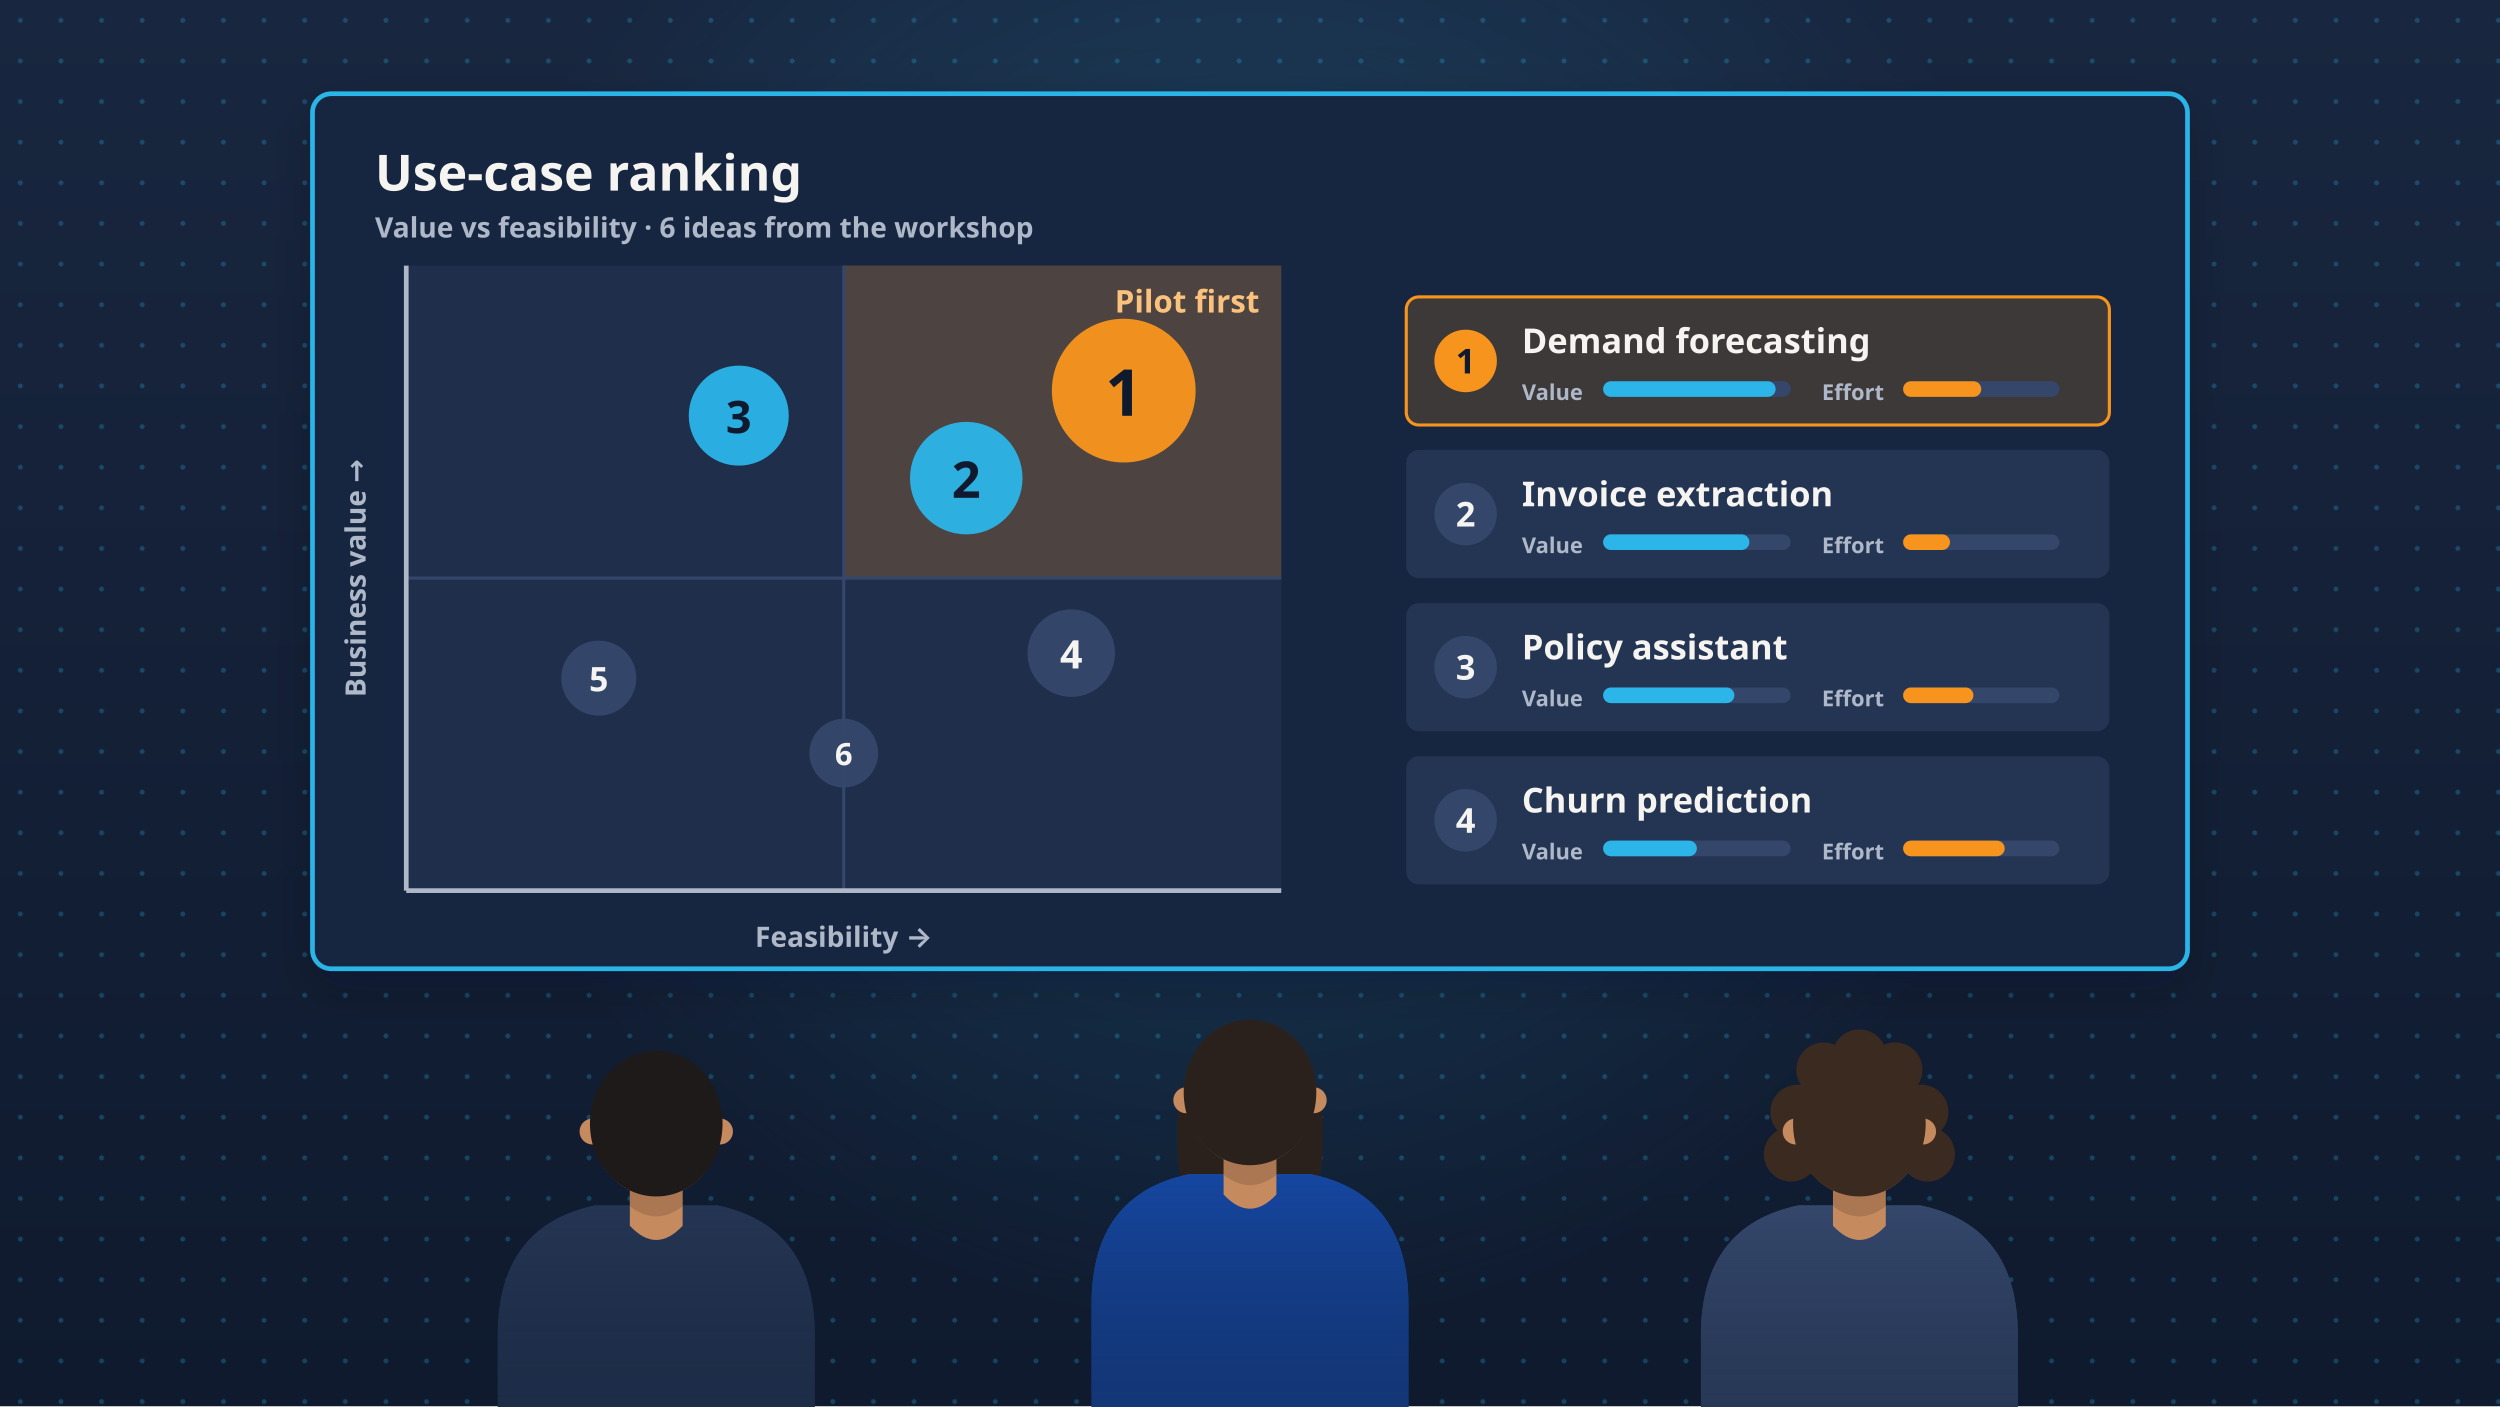
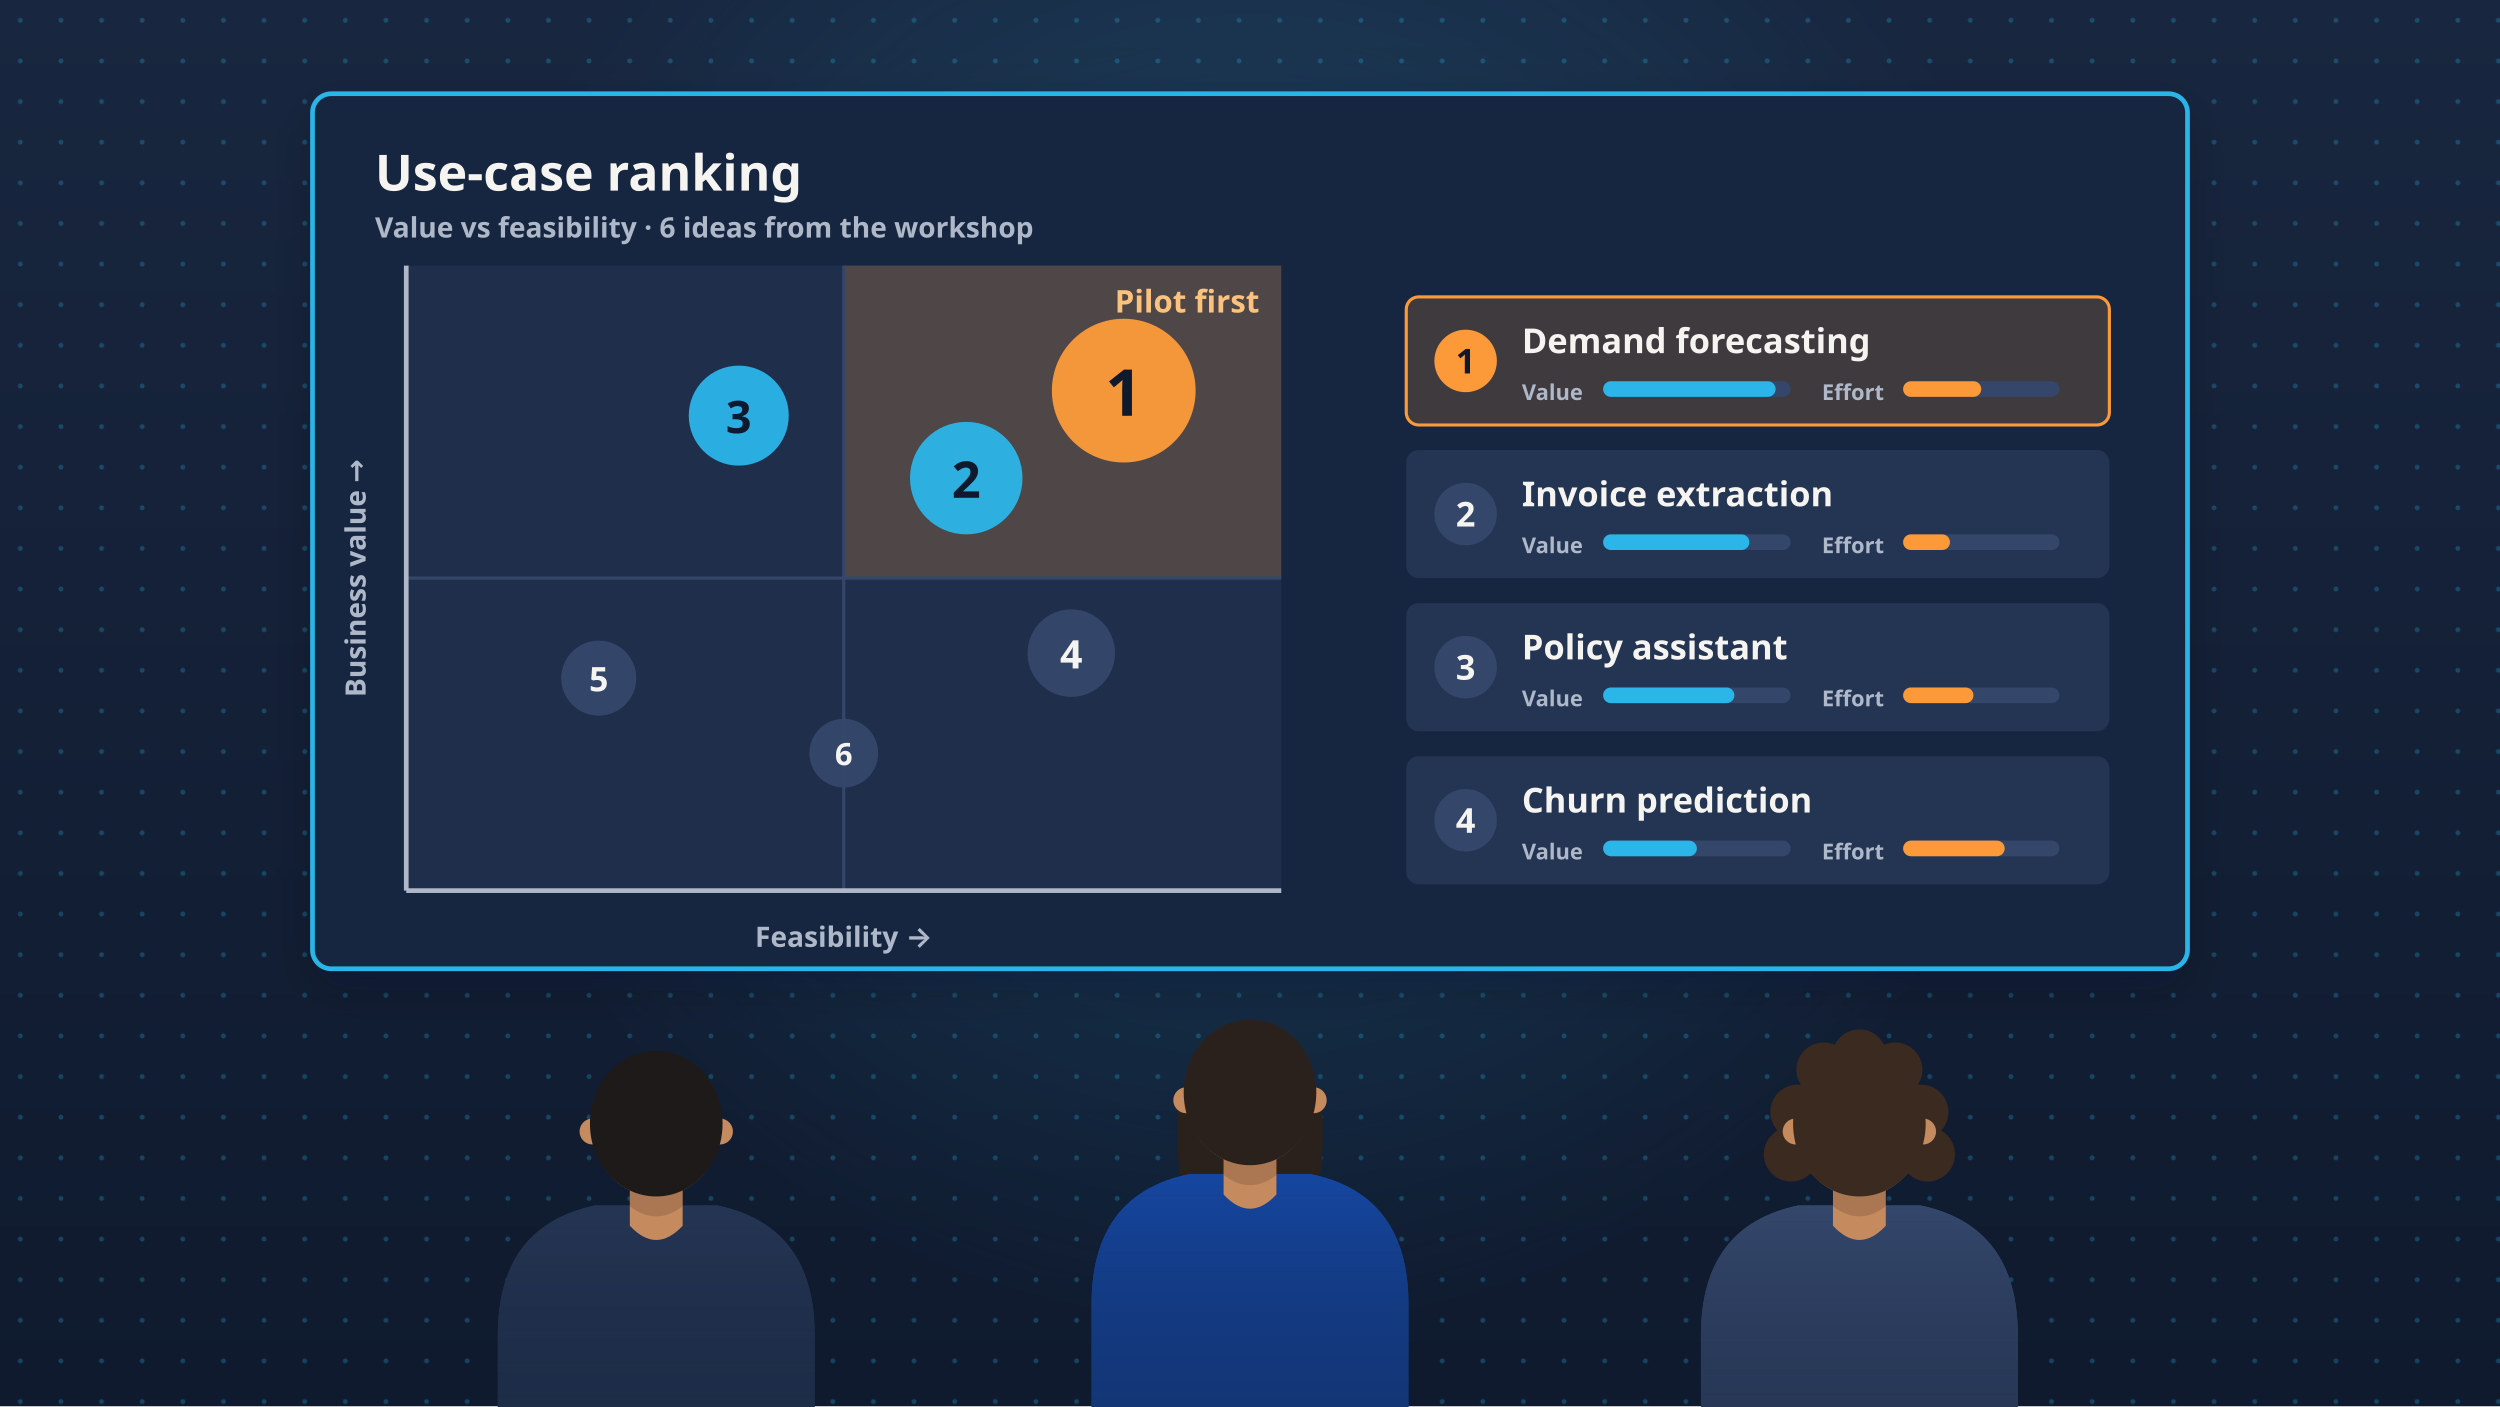
<svg xmlns="http://www.w3.org/2000/svg" viewBox="0 0 1600 900" width="1600" height="900">
  <defs>
    <filter id="sh" x="-15%" y="-15%" width="130%" height="140%">
      <feDropShadow dx="0" dy="12" stdDeviation="14" flood-color="#0f1a2e" flood-opacity="0.2" />
    </filter>
    <filter id="sh2" x="-15%" y="-15%" width="130%" height="140%">
      <feDropShadow dx="0" dy="5" stdDeviation="6" flood-color="#0f1a2e" flood-opacity="0.18" />
    </filter>
    <filter id="glow" x="-50%" y="-50%" width="200%" height="200%">
      <feGaussianBlur stdDeviation="10" />
    </filter>
-     <linearGradient id="g106" x1="0" y1="0" x2="0" y2="1">
+     <linearGradient id="g110" x1="0" y1="0" x2="0" y2="1">
      <stop offset="0" stop-color="#18263f" />
      <stop offset="1" stop-color="#0f1a2e" />
    </linearGradient>
-     <pattern id="p107" width="26" height="26" patternUnits="userSpaceOnUse">
+     <pattern id="p111" width="26" height="26" patternUnits="userSpaceOnUse">
      <circle cx="13" cy="13" r="1.6" fill="rgba(43,181,232,0.26)" />
    </pattern>
-     <radialGradient id="r108" cx="0.5" cy="0.5" r="0.5">
+     <radialGradient id="r112" cx="0.5" cy="0.5" r="0.5">
      <stop offset="0" stop-color="rgba(43,181,232,0.22)" />
      <stop offset="1" stop-color="rgba(43,181,232,0)" />
    </radialGradient>
-     <linearGradient id="g109" x1="0" y1="0" x2="0" y2="1">
+     <linearGradient id="g113" x1="0" y1="0" x2="0" y2="1">
      <stop offset="0" stop-color="#243553" />
      <stop offset="1" stop-color="#243553" />
    </linearGradient>
-     <linearGradient id="g110" x1="0" y1="0" x2="0" y2="1">
+     <linearGradient id="g114" x1="0" y1="0" x2="0" y2="1">
      <stop offset="0" stop-color="#243553" />
      <stop offset="1" stop-color="#0f1a2e" stop-opacity="0.35" />
    </linearGradient>
-     <linearGradient id="g111" x1="0" y1="0" x2="0" y2="1">
+     <linearGradient id="g115" x1="0" y1="0" x2="0" y2="1">
      <stop offset="0" stop-color="#c68a5f" />
      <stop offset="1" stop-color="#c68a5f" />
    </linearGradient>
-     <linearGradient id="g112" x1="0" y1="0" x2="0" y2="1">
+     <linearGradient id="g116" x1="0" y1="0" x2="0" y2="1">
      <stop offset="0" stop-color="#1546a0" />
      <stop offset="1" stop-color="#1546a0" />
    </linearGradient>
-     <linearGradient id="g113" x1="0" y1="0" x2="0" y2="1">
+     <linearGradient id="g117" x1="0" y1="0" x2="0" y2="1">
      <stop offset="0" stop-color="#1546a0" />
      <stop offset="1" stop-color="#0f1a2e" stop-opacity="0.35" />
    </linearGradient>
-     <linearGradient id="g114" x1="0" y1="0" x2="0" y2="1">
+     <linearGradient id="g118" x1="0" y1="0" x2="0" y2="1">
      <stop offset="0" stop-color="#c68a5f" />
      <stop offset="1" stop-color="#c68a5f" />
    </linearGradient>
-     <linearGradient id="g115" x1="0" y1="0" x2="0" y2="1">
+     <linearGradient id="g119" x1="0" y1="0" x2="0" y2="1">
      <stop offset="0" stop-color="#34476b" />
      <stop offset="1" stop-color="#34476b" />
    </linearGradient>
-     <linearGradient id="g116" x1="0" y1="0" x2="0" y2="1">
+     <linearGradient id="g120" x1="0" y1="0" x2="0" y2="1">
      <stop offset="0" stop-color="#34476b" />
      <stop offset="1" stop-color="#0f1a2e" stop-opacity="0.35" />
    </linearGradient>
-     <linearGradient id="g117" x1="0" y1="0" x2="0" y2="1">
+     <linearGradient id="g121" x1="0" y1="0" x2="0" y2="1">
      <stop offset="0" stop-color="#c68a5f" />
      <stop offset="1" stop-color="#c68a5f" />
    </linearGradient>
  </defs>
-   <rect width="1600" height="900" fill="url(#g106)" />
-   <rect x="0" y="0" width="1600" height="900" fill="url(#p107)" />
-   <circle cx="800" cy="330" r="520" fill="url(#r108)" />
+   <rect width="1600" height="900" fill="url(#g110)" />
+   <rect x="0" y="0" width="1600" height="900" fill="url(#p111)" />
+   <circle cx="800" cy="330" r="520" fill="url(#r112)" />
  <g filter="url(#sh)">
    <rect x="200" y="60" width="1200" height="560" rx="12" fill="#18263f" stroke="#2bb5e8" stroke-width="3" />
  </g>
  <text x="240" y="122" fill="#f5f4f1" font-size="32" font-weight="800" font-family="Archivo, 'Segoe UI', system-ui, -apple-system, sans-serif">Use-case ranking</text>
  <text x="240" y="152" fill="#aeb8c8" font-size="18" font-weight="600" font-family="Archivo, 'Segoe UI', system-ui, -apple-system, sans-serif">Value vs feasibility · 6 ideas from the workshop</text>
  <rect x="260" y="170" width="560" height="400" fill="#243553" opacity="0.55" />
-   <rect x="540" y="170" width="280" height="200" fill="rgba(247,148,29,0.22)" />
+   <rect x="540" y="170" width="280" height="200" fill="rgba(252,154,58,0.22)" />
  <line x1="540" y1="170" x2="540" y2="570" stroke="#34476b" stroke-width="2" />
  <line x1="260" y1="370" x2="820" y2="370" stroke="#34476b" stroke-width="2" />
  <line x1="260" y1="170" x2="260" y2="570" stroke="#aeb8c8" stroke-width="3" />
  <line x1="260" y1="570" x2="820" y2="570" stroke="#aeb8c8" stroke-width="3" />
  <text x="540" y="606" fill="#aeb8c8" font-size="18" font-weight="700" font-family="Archivo, 'Segoe UI', system-ui, -apple-system, sans-serif" text-anchor="middle">Feasibility  →</text>
  <text transform="translate(234 370) rotate(-90)" text-anchor="middle" fill="#aeb8c8" font-size="18" font-weight="700" font-family="Archivo, 'Segoe UI', system-ui, sans-serif">Business value  →</text>
  <text x="806" y="200" fill="#fbc27d" font-size="20" font-weight="800" font-family="Archivo, 'Segoe UI', system-ui, -apple-system, sans-serif" text-anchor="end">Pilot first</text>
-   <circle cx="719.2" cy="250" r="46" fill="#f7941d" opacity="0.95" />
+   <circle cx="719.2" cy="250" r="46" fill="#fc9a3a" opacity="0.95" />
  <text x="719.2" y="266.1" fill="#0f1a2e" font-size="41.4" font-weight="800" font-family="Archivo, 'Segoe UI', system-ui, -apple-system, sans-serif" text-anchor="middle">1</text>
  <circle cx="618.4" cy="306" r="36" fill="#2bb5e8" opacity="0.95" />
  <text x="618.4" y="318.6" fill="#0f1a2e" font-size="32.4" font-weight="800" font-family="Archivo, 'Segoe UI', system-ui, -apple-system, sans-serif" text-anchor="middle">2</text>
  <circle cx="472.8" cy="266" r="32" fill="#2bb5e8" opacity="0.95" />
  <text x="472.8" y="277.2" fill="#0f1a2e" font-size="28.8" font-weight="800" font-family="Archivo, 'Segoe UI', system-ui, -apple-system, sans-serif" text-anchor="middle">3</text>
  <circle cx="685.6" cy="418" r="28" fill="#34476b" opacity="0.95" />
  <text x="685.6" y="427.8" fill="#f5f4f1" font-size="25.2" font-weight="800" font-family="Archivo, 'Segoe UI', system-ui, -apple-system, sans-serif" text-anchor="middle">4</text>
  <circle cx="383.2" cy="434" r="24" fill="#34476b" opacity="0.95" />
  <text x="383.2" y="442.4" fill="#f5f4f1" font-size="21.6" font-weight="800" font-family="Archivo, 'Segoe UI', system-ui, -apple-system, sans-serif" text-anchor="middle">5</text>
  <circle cx="540" cy="482" r="22" fill="#34476b" opacity="0.95" />
  <text x="540" y="489.7" fill="#f5f4f1" font-size="19.8" font-weight="800" font-family="Archivo, 'Segoe UI', system-ui, -apple-system, sans-serif" text-anchor="middle">6</text>
-   <rect x="900" y="190" width="450" height="82" rx="8" fill="rgba(247,148,29,0.18)" stroke="#f7941d" stroke-width="2" />
-   <circle cx="938" cy="231" r="20" fill="#f7941d" />
+   <rect x="900" y="190" width="450" height="82" rx="8" fill="rgba(252,154,58,0.18)" stroke="#fc9a3a" stroke-width="2" />
+   <circle cx="938" cy="231" r="20" fill="#fc9a3a" />
  <text x="938" y="239" fill="#0f1a2e" font-size="22" font-weight="800" font-family="Archivo, 'Segoe UI', system-ui, -apple-system, sans-serif" text-anchor="middle">1</text>
  <text x="974" y="226" fill="#f5f4f1" font-size="22" font-weight="700" font-family="Archivo, 'Segoe UI', system-ui, -apple-system, sans-serif">Demand forecasting</text>
  <text x="974" y="256" fill="#aeb8c8" font-size="14" font-weight="700" font-family="Archivo, 'Segoe UI', system-ui, -apple-system, sans-serif">Value</text>
  <rect x="1026" y="244" width="120" height="10" rx="5" fill="#34476b" />
  <rect x="1026" y="244" width="110.4" height="10" rx="5" fill="#2bb5e8" />
  <text x="1166" y="256" fill="#aeb8c8" font-size="14" font-weight="700" font-family="Archivo, 'Segoe UI', system-ui, -apple-system, sans-serif">Effort</text>
  <rect x="1218" y="244" width="100" height="10" rx="5" fill="#34476b" />
-   <rect x="1218" y="244" width="50" height="10" rx="5" fill="#f7941d" />
+   <rect x="1218" y="244" width="50" height="10" rx="5" fill="#fc9a3a" />
  <rect x="900" y="288" width="450" height="82" rx="8" fill="#243553" />
  <circle cx="938" cy="329" r="20" fill="#34476b" />
  <text x="938" y="337" fill="#f5f4f1" font-size="22" font-weight="800" font-family="Archivo, 'Segoe UI', system-ui, -apple-system, sans-serif" text-anchor="middle">2</text>
  <text x="974" y="324" fill="#f5f4f1" font-size="22" font-weight="700" font-family="Archivo, 'Segoe UI', system-ui, -apple-system, sans-serif">Invoice extraction</text>
  <text x="974" y="354" fill="#aeb8c8" font-size="14" font-weight="700" font-family="Archivo, 'Segoe UI', system-ui, -apple-system, sans-serif">Value</text>
  <rect x="1026" y="342" width="120" height="10" rx="5" fill="#34476b" />
  <rect x="1026" y="342" width="93.6" height="10" rx="5" fill="#2bb5e8" />
  <text x="1166" y="354" fill="#aeb8c8" font-size="14" font-weight="700" font-family="Archivo, 'Segoe UI', system-ui, -apple-system, sans-serif">Effort</text>
  <rect x="1218" y="342" width="100" height="10" rx="5" fill="#34476b" />
-   <rect x="1218" y="342" width="30" height="10" rx="5" fill="#f7941d" />
+   <rect x="1218" y="342" width="30" height="10" rx="5" fill="#fc9a3a" />
  <rect x="900" y="386" width="450" height="82" rx="8" fill="#243553" />
  <circle cx="938" cy="427" r="20" fill="#34476b" />
  <text x="938" y="435" fill="#f5f4f1" font-size="22" font-weight="800" font-family="Archivo, 'Segoe UI', system-ui, -apple-system, sans-serif" text-anchor="middle">3</text>
  <text x="974" y="422" fill="#f5f4f1" font-size="22" font-weight="700" font-family="Archivo, 'Segoe UI', system-ui, -apple-system, sans-serif">Policy assistant</text>
  <text x="974" y="452" fill="#aeb8c8" font-size="14" font-weight="700" font-family="Archivo, 'Segoe UI', system-ui, -apple-system, sans-serif">Value</text>
  <rect x="1026" y="440" width="120" height="10" rx="5" fill="#34476b" />
  <rect x="1026" y="440" width="84" height="10" rx="5" fill="#2bb5e8" />
  <text x="1166" y="452" fill="#aeb8c8" font-size="14" font-weight="700" font-family="Archivo, 'Segoe UI', system-ui, -apple-system, sans-serif">Effort</text>
  <rect x="1218" y="440" width="100" height="10" rx="5" fill="#34476b" />
-   <rect x="1218" y="440" width="45" height="10" rx="5" fill="#f7941d" />
+   <rect x="1218" y="440" width="45" height="10" rx="5" fill="#fc9a3a" />
  <rect x="900" y="484" width="450" height="82" rx="8" fill="#243553" />
  <circle cx="938" cy="525" r="20" fill="#34476b" />
  <text x="938" y="533" fill="#f5f4f1" font-size="22" font-weight="800" font-family="Archivo, 'Segoe UI', system-ui, -apple-system, sans-serif" text-anchor="middle">4</text>
  <text x="974" y="520" fill="#f5f4f1" font-size="22" font-weight="700" font-family="Archivo, 'Segoe UI', system-ui, -apple-system, sans-serif">Churn prediction</text>
  <text x="974" y="550" fill="#aeb8c8" font-size="14" font-weight="700" font-family="Archivo, 'Segoe UI', system-ui, -apple-system, sans-serif">Value</text>
  <rect x="1026" y="538" width="120" height="10" rx="5" fill="#34476b" />
  <rect x="1026" y="538" width="60" height="10" rx="5" fill="#2bb5e8" />
  <text x="1166" y="550" fill="#aeb8c8" font-size="14" font-weight="700" font-family="Archivo, 'Segoe UI', system-ui, -apple-system, sans-serif">Effort</text>
  <rect x="1218" y="538" width="100" height="10" rx="5" fill="#34476b" />
-   <rect x="1218" y="538" width="65" height="10" rx="5" fill="#f7941d" />
-   <path d="M318.6,1021.08 V854.68 Q318.6,784.48 381,771.48 L459,771.48 Q521.4,784.48 521.4,854.68 V1021.08 Z" fill="url(#g109)" />
-   <path d="M318.6,1021.08 V854.68 Q318.6,784.48 381,771.48 L459,771.48 Q521.4,784.48 521.4,854.68 V1021.08 Z" fill="url(#g110)" />
+   <rect x="1218" y="538" width="65" height="10" rx="5" fill="#fc9a3a" />
+   <path d="M318.6,1021.08 V854.68 Q318.6,784.48 381,771.48 L459,771.48 Q521.4,784.48 521.4,854.68 V1021.08 Z" fill="url(#g113)" />
+   <path d="M318.6,1021.08 V854.68 Q318.6,784.48 381,771.48 L459,771.48 Q521.4,784.48 521.4,854.68 V1021.08 Z" fill="url(#g114)" />
  <path d="M403.1,744.96 h33.8 v39.52 q-16.9,18.2 -33.8,0 Z" fill="#c68a5f" />
  <path d="M403.1,757.44 h33.8 v14.56 q-16.9,13 -33.8,0 Z" fill="rgba(0,0,0,0.14)" />
  <circle cx="379.232" cy="724.16" r="8.32" fill="#c68a5f" />
  <circle cx="460.768" cy="724.16" r="8.32" fill="#c68a5f" />
-   <ellipse cx="420" cy="720" rx="41.6" ry="45.76" fill="url(#g111)" />
+   <ellipse cx="420" cy="720" rx="41.6" ry="45.76" fill="url(#g115)" />
  <ellipse cx="420" cy="719.168" rx="42.432" ry="46.592" fill="#1d1a19" />
  <path d="M755.072,695.84 C745.92,779.04 775.04,808.16 800,804 C824.96,808.16 854.08,779.04 844.928,695.84 Z" fill="#2b211c" />
-   <path d="M698.6,1001.08 V834.68 Q698.6,764.48 761,751.48 L839,751.48 Q901.4,764.48 901.4,834.68 V1001.08 Z" fill="url(#g112)" />
-   <path d="M698.6,1001.08 V834.68 Q698.6,764.48 761,751.48 L839,751.48 Q901.4,764.48 901.4,834.68 V1001.08 Z" fill="url(#g113)" />
+   <path d="M698.6,1001.08 V834.68 Q698.6,764.48 761,751.48 L839,751.48 Q901.4,764.48 901.4,834.68 V1001.08 Z" fill="url(#g116)" />
+   <path d="M698.6,1001.08 V834.68 Q698.6,764.48 761,751.48 L839,751.48 Q901.4,764.48 901.4,834.68 V1001.08 Z" fill="url(#g117)" />
  <path d="M783.1,724.96 h33.8 v39.52 q-16.9,18.2 -33.8,0 Z" fill="#c68a5f" />
  <path d="M783.1,737.44 h33.8 v14.56 q-16.9,13 -33.8,0 Z" fill="rgba(0,0,0,0.14)" />
  <circle cx="759.232" cy="704.16" r="8.32" fill="#c68a5f" />
  <circle cx="840.768" cy="704.16" r="8.32" fill="#c68a5f" />
-   <ellipse cx="800" cy="700" rx="41.6" ry="45.76" fill="url(#g114)" />
+   <ellipse cx="800" cy="700" rx="41.6" ry="45.76" fill="url(#g118)" />
  <ellipse cx="800" cy="699.168" rx="42.432" ry="46.592" fill="#2b211c" />
  <circle cx="1150.48" cy="711.68" r="17.472" fill="#3a2a20" />
  <circle cx="1146.32" cy="738.72" r="17.472" fill="#3a2a20" />
  <circle cx="1229.52" cy="711.68" r="17.472" fill="#3a2a20" />
  <circle cx="1233.68" cy="738.72" r="17.472" fill="#3a2a20" />
  <circle cx="1167.12" cy="684.64" r="17.472" fill="#3a2a20" />
  <circle cx="1212.88" cy="684.64" r="17.472" fill="#3a2a20" />
  <circle cx="1190" cy="676.32" r="17.472" fill="#3a2a20" />
-   <path d="M1088.6,1021.08 V854.68 Q1088.6,784.48 1151,771.48 L1229,771.48 Q1291.4,784.48 1291.4,854.68 V1021.08 Z" fill="url(#g115)" />
-   <path d="M1088.6,1021.08 V854.68 Q1088.6,784.48 1151,771.48 L1229,771.48 Q1291.4,784.48 1291.4,854.68 V1021.08 Z" fill="url(#g116)" />
+   <path d="M1088.6,1021.08 V854.68 Q1088.6,784.48 1151,771.48 L1229,771.48 Q1291.4,784.48 1291.4,854.68 V1021.08 Z" fill="url(#g119)" />
+   <path d="M1088.6,1021.08 V854.68 Q1088.6,784.48 1151,771.48 L1229,771.48 Q1291.4,784.48 1291.4,854.68 V1021.08 Z" fill="url(#g120)" />
  <path d="M1173.1,744.96 h33.8 v39.52 q-16.9,18.2 -33.8,0 Z" fill="#c68a5f" />
  <path d="M1173.1,757.44 h33.8 v14.56 q-16.9,13 -33.8,0 Z" fill="rgba(0,0,0,0.14)" />
  <circle cx="1149.232" cy="724.16" r="8.32" fill="#c68a5f" />
  <circle cx="1230.768" cy="724.16" r="8.32" fill="#c68a5f" />
-   <ellipse cx="1190" cy="720" rx="41.6" ry="45.76" fill="url(#g117)" />
+   <ellipse cx="1190" cy="720" rx="41.6" ry="45.76" fill="url(#g121)" />
  <ellipse cx="1190" cy="719.168" rx="42.432" ry="46.592" fill="#3a2a20" />
</svg>
